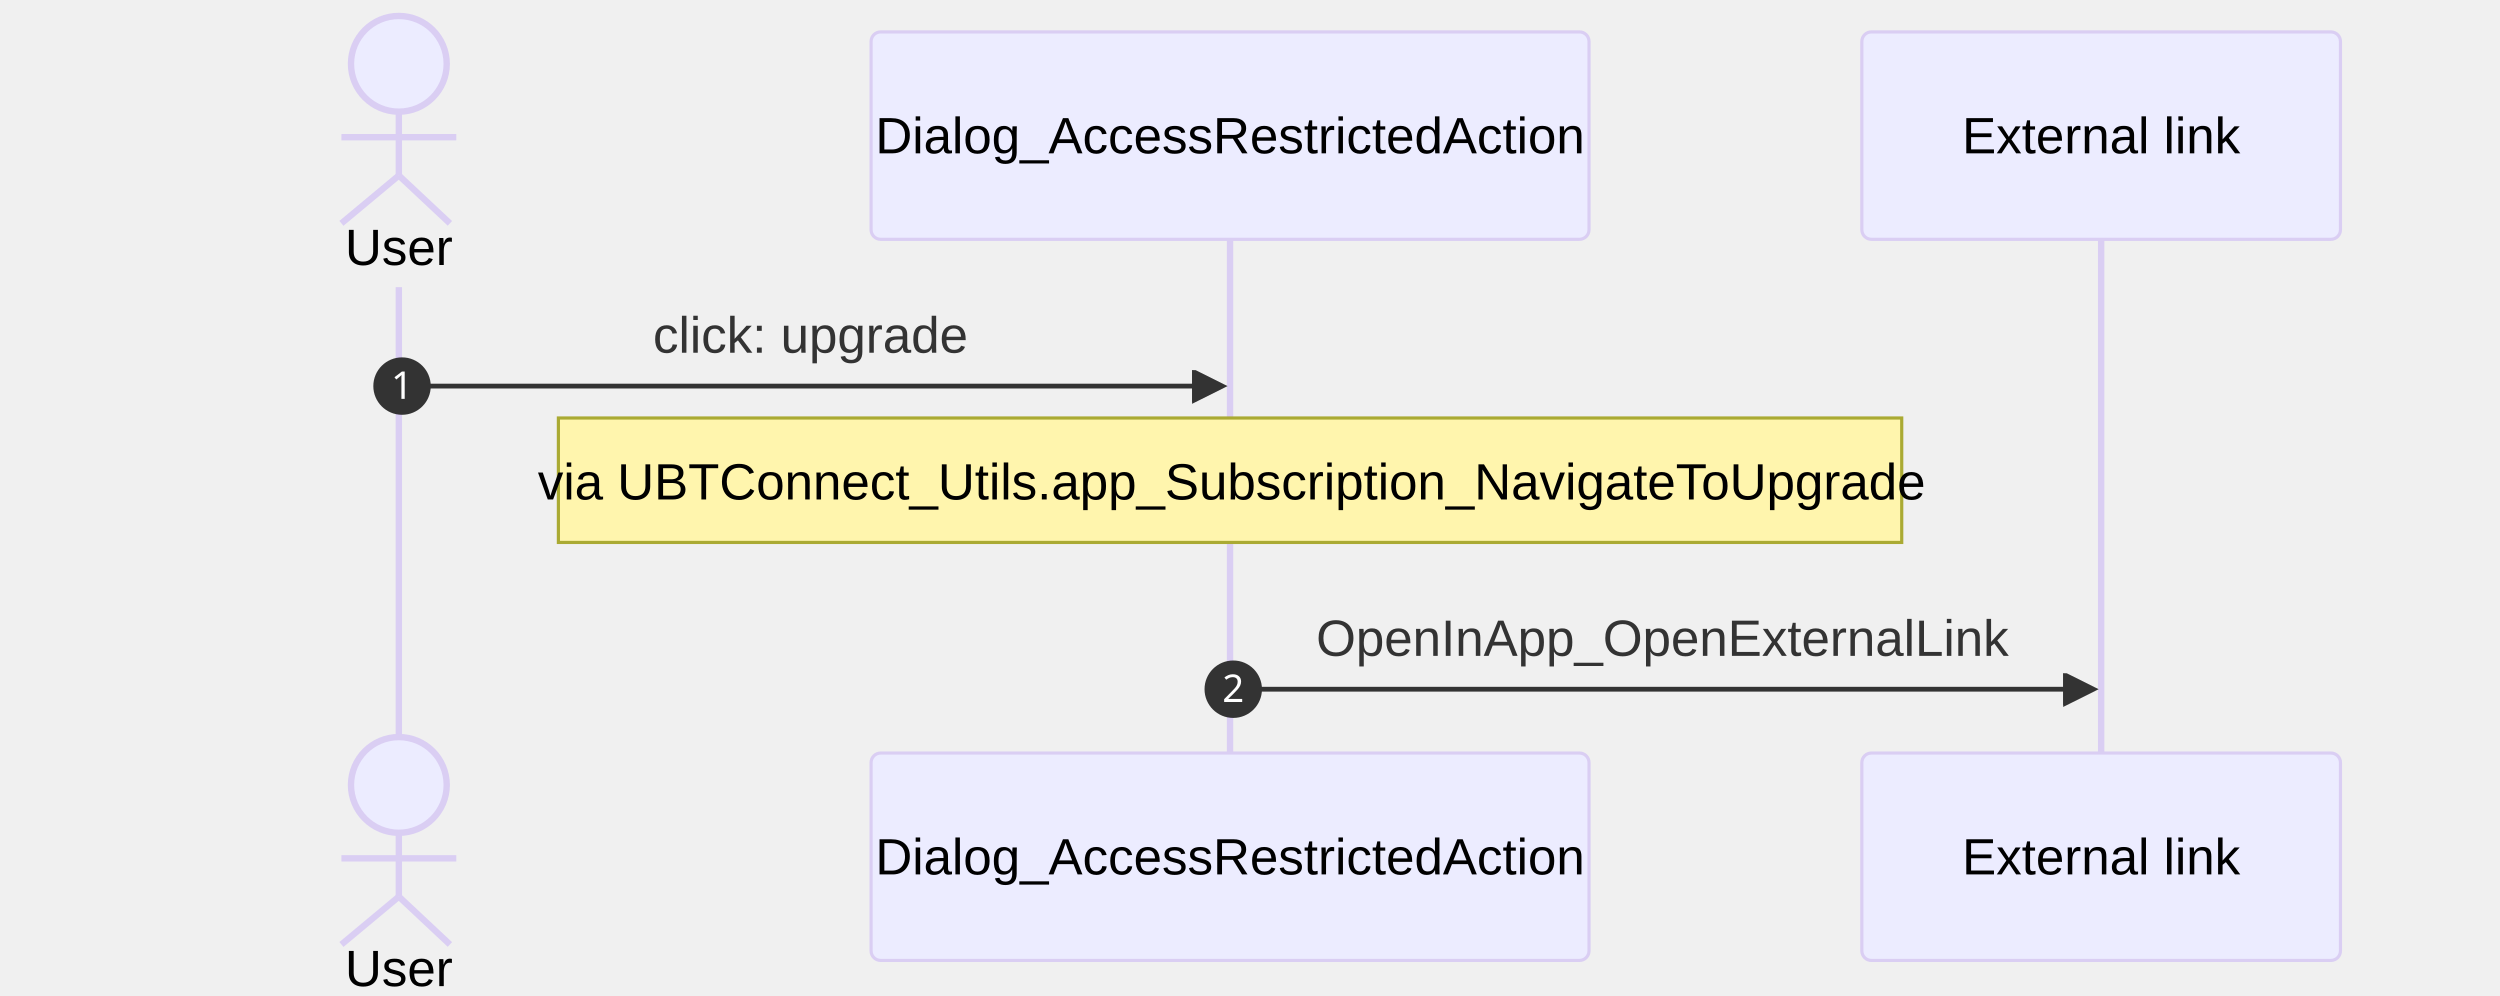
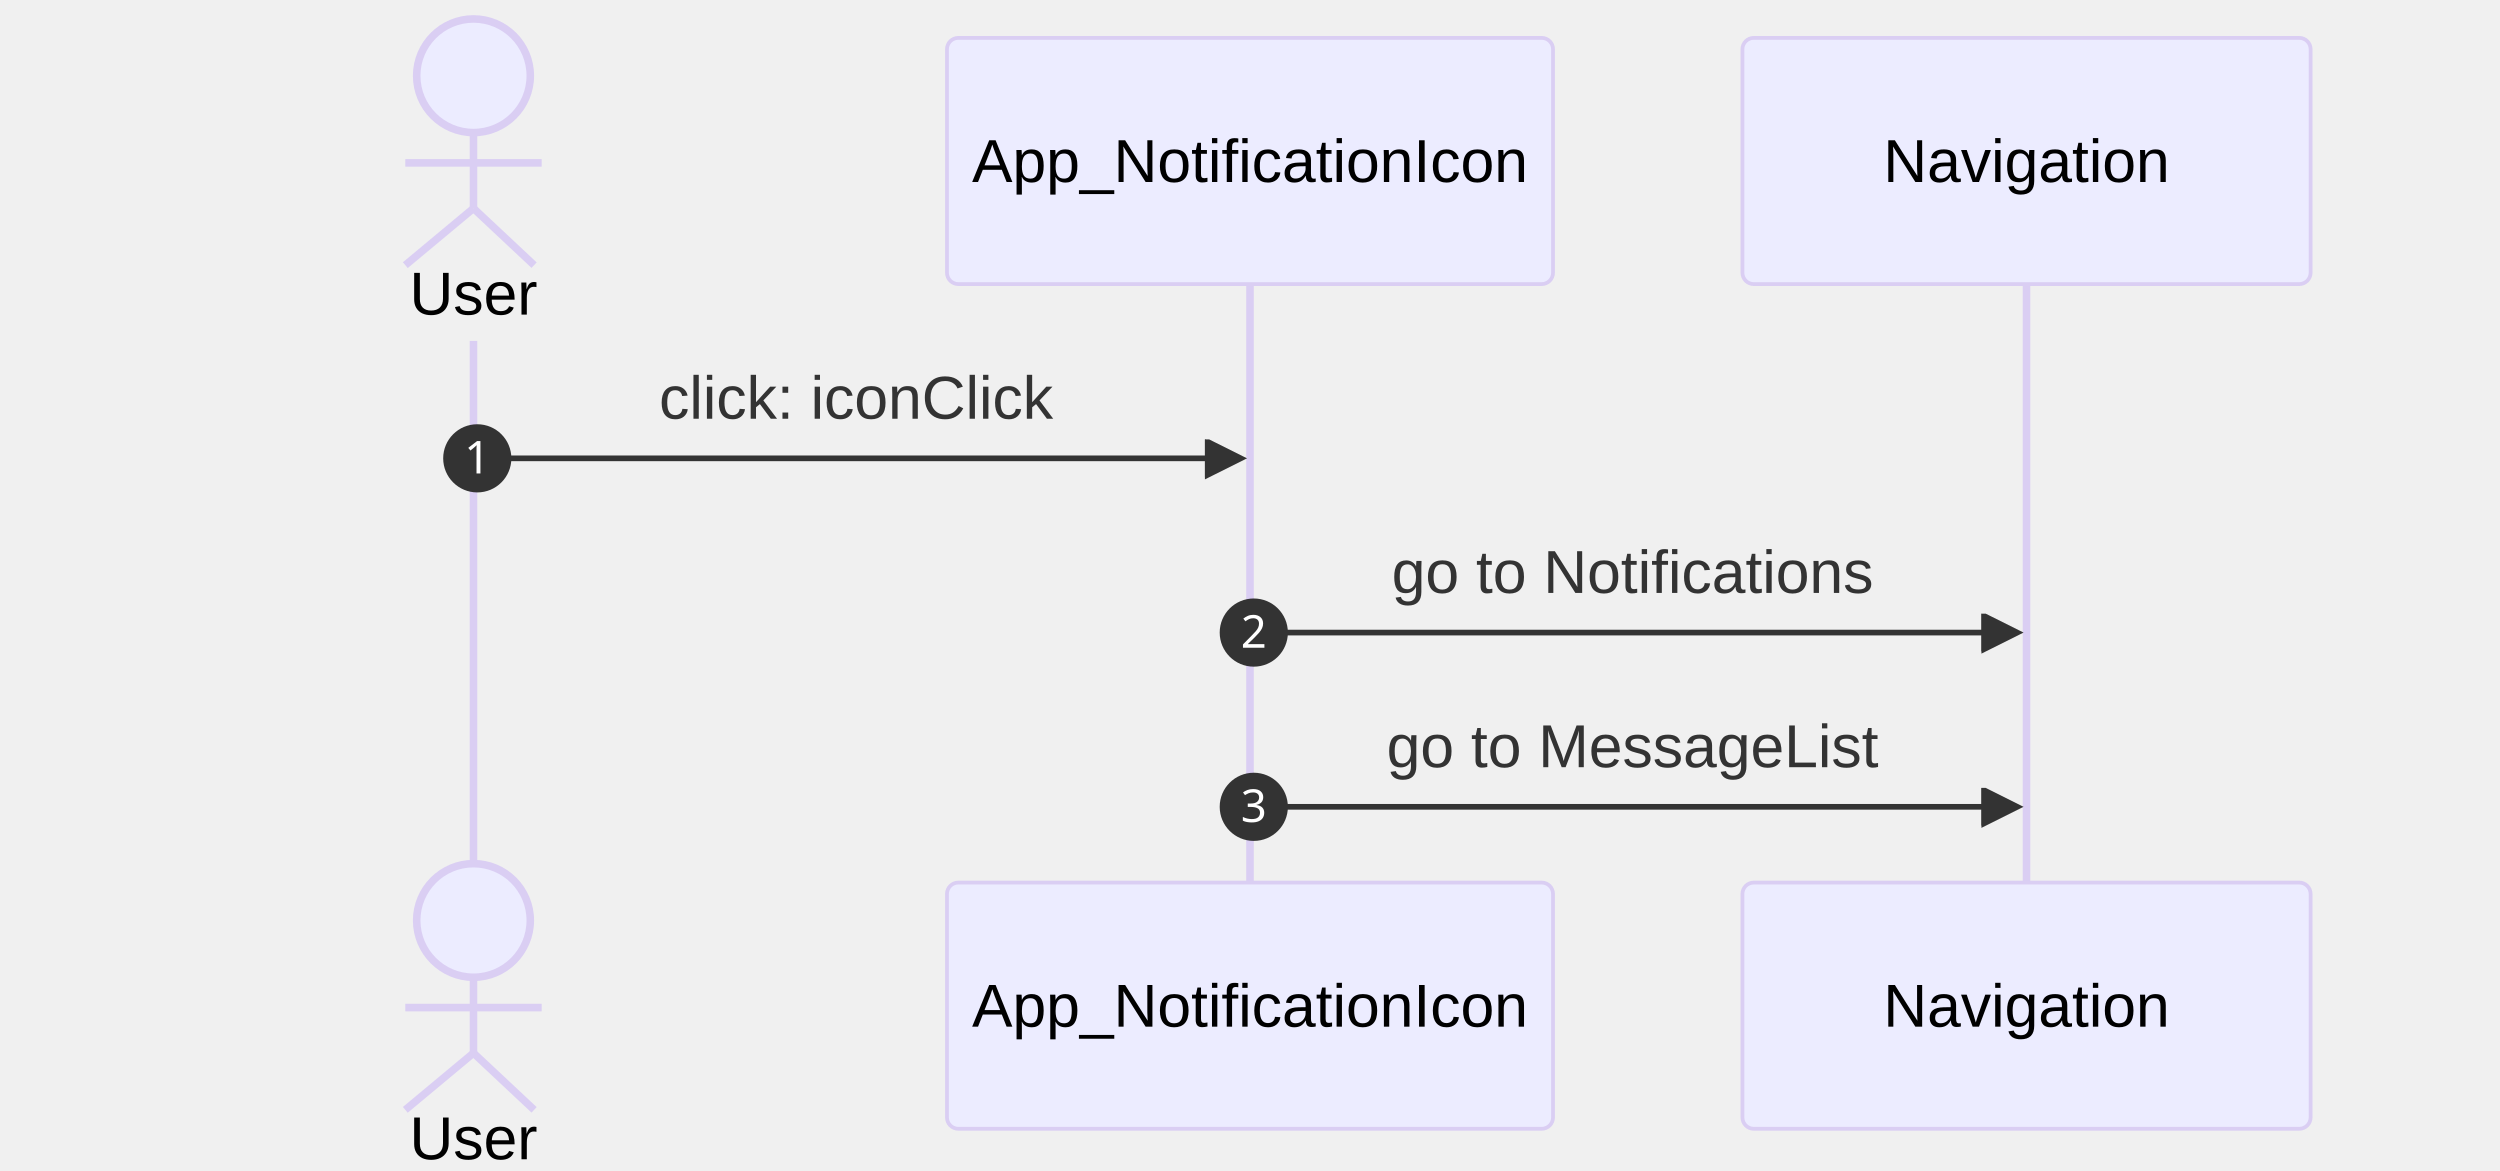
- <svg xmlns="http://www.w3.org/2000/svg" aria-roledescription="sequence" role="graphics-document document" viewBox="-50 -10 783.5 312" style="max-width: 783.5px;" width="100%" id="d">
+ <svg xmlns="http://www.w3.org/2000/svg" aria-roledescription="sequence" role="graphics-document document" viewBox="-50 -10 660 309" style="max-width: 660px;" width="100%" id="d">
  <g>
-     <rect class="actor actor-bottom" ry="3" rx="3" name="X" height="65" width="150" stroke="#666" fill="#eaeaea" y="226" x="533.5" />
-     <text style="text-anchor: middle; font-size: 16px; font-weight: 400;" class="actor" alignment-baseline="central" dominant-baseline="central" y="258.5" x="608.5">
-       <tspan dy="0" x="608.5">External link</tspan>
+     <rect class="actor actor-bottom" ry="3" rx="3" name="N" height="65" width="150" stroke="#666" fill="#eaeaea" y="223" x="410" />
+     <text style="text-anchor: middle; font-size: 16px; font-weight: 400;" class="actor" alignment-baseline="central" dominant-baseline="central" y="255.5" x="485">
+       <tspan dy="0" x="485">Navigation</tspan>
    </text>
  </g>
  <g>
-     <rect class="actor actor-bottom" ry="3" rx="3" name="B" height="65" width="225" stroke="#666" fill="#eaeaea" y="226" x="223" />
-     <text style="text-anchor: middle; font-size: 16px; font-weight: 400;" class="actor" alignment-baseline="central" dominant-baseline="central" y="258.5" x="335.5">
-       <tspan dy="0" x="335.5">Dialog_AccessRestrictedAction</tspan>
+     <rect class="actor actor-bottom" ry="3" rx="3" name="B" height="65" width="160" stroke="#666" fill="#eaeaea" y="223" x="200" />
+     <text style="text-anchor: middle; font-size: 16px; font-weight: 400;" class="actor" alignment-baseline="central" dominant-baseline="central" y="255.5" x="280">
+       <tspan dy="0" x="280">App_NotificationIcon</tspan>
    </text>
  </g>
  <g>
-     <line stroke="#999" stroke-width="0.5px" class="200" y2="226" x2="608.5" y1="5" x1="608.5" id="actor2" />
+     <line stroke="#999" stroke-width="0.5px" class="200" y2="223" x2="485" y1="5" x1="485" id="actor2" />
    <g id="root-2">
-       <rect class="actor actor-top" ry="3" rx="3" name="X" height="65" width="150" stroke="#666" fill="#eaeaea" y="0" x="533.5" />
-       <text style="text-anchor: middle; font-size: 16px; font-weight: 400;" class="actor" alignment-baseline="central" dominant-baseline="central" y="32.5" x="608.5">
-         <tspan dy="0" x="608.5">External link</tspan>
+       <rect class="actor actor-top" ry="3" rx="3" name="N" height="65" width="150" stroke="#666" fill="#eaeaea" y="0" x="410" />
+       <text style="text-anchor: middle; font-size: 16px; font-weight: 400;" class="actor" alignment-baseline="central" dominant-baseline="central" y="32.5" x="485">
+         <tspan dy="0" x="485">Navigation</tspan>
      </text>
    </g>
  </g>
  <g>
-     <line stroke="#999" stroke-width="0.5px" class="200" y2="226" x2="335.5" y1="5" x1="335.5" id="actor1" />
+     <line stroke="#999" stroke-width="0.5px" class="200" y2="223" x2="280" y1="5" x1="280" id="actor1" />
    <g id="root-1">
-       <rect class="actor actor-top" ry="3" rx="3" name="B" height="65" width="225" stroke="#666" fill="#eaeaea" y="0" x="223" />
-       <text style="text-anchor: middle; font-size: 16px; font-weight: 400;" class="actor" alignment-baseline="central" dominant-baseline="central" y="32.5" x="335.5">
-         <tspan dy="0" x="335.5">Dialog_AccessRestrictedAction</tspan>
+       <rect class="actor actor-top" ry="3" rx="3" name="B" height="65" width="160" stroke="#666" fill="#eaeaea" y="0" x="200" />
+       <text style="text-anchor: middle; font-size: 16px; font-weight: 400;" class="actor" alignment-baseline="central" dominant-baseline="central" y="32.5" x="280">
+         <tspan dy="0" x="280">App_NotificationIcon</tspan>
      </text>
    </g>
  </g>
  <style>#d{font-family:"trebuchet ms",verdana,arial,sans-serif;font-size:16px;fill:#333;}#d .error-icon{fill:#552222;}#d .error-text{fill:#552222;stroke:#552222;}#d .edge-thickness-normal{stroke-width:2px;}#d .edge-thickness-thick{stroke-width:3.5px;}#d .edge-pattern-solid{stroke-dasharray:0;}#d .edge-pattern-dashed{stroke-dasharray:3;}#d .edge-pattern-dotted{stroke-dasharray:2;}#d .marker{fill:#333333;stroke:#333333;}#d .marker.cross{stroke:#333333;}#d svg{font-family:"trebuchet ms",verdana,arial,sans-serif;font-size:16px;}#d .actor{stroke:hsl(259.626, 59.777%, 87.902%);fill:#ECECFF;}#d text.actor&gt;tspan{fill:black;stroke:none;}#d .actor-line{stroke:grey;}#d .messageLine0{stroke-width:1.5;stroke-dasharray:none;stroke:#333;}#d .messageLine1{stroke-width:1.5;stroke-dasharray:2,2;stroke:#333;}#d #arrowhead path{fill:#333;stroke:#333;}#d .sequenceNumber{fill:white;}#d #sequencenumber{fill:#333;}#d #crosshead path{fill:#333;stroke:#333;}#d .messageText{fill:#333;stroke:none;}#d .labelBox{stroke:hsl(259.626, 59.777%, 87.902%);fill:#ECECFF;}#d .labelText,#d .labelText&gt;tspan{fill:black;stroke:none;}#d .loopText,#d .loopText&gt;tspan{fill:black;stroke:none;}#d .loopLine{stroke-width:2px;stroke-dasharray:2,2;stroke:hsl(259.626, 59.777%, 87.902%);fill:hsl(259.626, 59.777%, 87.902%);}#d .note{stroke:#aaaa33;fill:#fff5ad;}#d .noteText,#d .noteText&gt;tspan{fill:black;stroke:none;}#d .activation0{fill:#f4f4f4;stroke:#666;}#d .activation1{fill:#f4f4f4;stroke:#666;}#d .activation2{fill:#f4f4f4;stroke:#666;}#d .actorPopupMenu{position:absolute;}#d .actorPopupMenuPanel{position:absolute;fill:#ECECFF;box-shadow:0px 8px 16px 0px rgba(0,0,0,0.2);filter:drop-shadow(3px 5px 2px rgb(0 0 0 / 0.4));}#d .actor-man line{stroke:hsl(259.626, 59.777%, 87.902%);fill:#ECECFF;}#d .actor-man circle,#d line{stroke:hsl(259.626, 59.777%, 87.902%);fill:#ECECFF;stroke-width:2px;}#d :root{--mermaid-font-family:"trebuchet ms",verdana,arial,sans-serif;}</style>
  <g />
  <defs>
    <symbol height="24" width="24" id="computer">
      <path d="M2 2v13h20v-13h-20zm18 11h-16v-9h16v9zm-10.228 6l.466-1h3.524l.467 1h-4.457zm14.228 3h-24l2-6h2.104l-1.33 4h18.45l-1.297-4h2.073l2 6zm-5-10h-14v-7h14v7z" transform="scale(.5)" />
    </symbol>
  </defs>
  <defs>
    <symbol clip-rule="evenodd" fill-rule="evenodd" id="database">
      <path d="M12.258.001l.256.004.255.005.253.008.251.01.249.012.247.015.246.016.242.019.241.02.239.023.236.024.233.027.231.028.229.031.225.032.223.034.22.036.217.038.214.04.211.041.208.043.205.045.201.046.198.048.194.05.191.051.187.053.183.054.18.056.175.057.172.059.168.06.163.061.16.063.155.064.15.066.074.033.073.033.071.034.07.034.069.035.068.035.067.035.066.035.064.036.064.036.062.036.06.036.06.037.058.037.058.037.055.038.055.038.053.038.052.038.051.039.05.039.048.039.047.039.045.04.044.04.043.04.041.04.04.041.039.041.037.041.036.041.034.041.033.042.032.042.03.042.029.042.027.042.026.043.024.043.023.043.021.043.02.043.018.044.017.043.015.044.013.044.012.044.011.045.009.044.007.045.006.045.004.045.002.045.001.045v17l-.001.045-.002.045-.004.045-.006.045-.007.045-.009.044-.011.045-.012.044-.013.044-.015.044-.017.043-.018.044-.02.043-.021.043-.023.043-.024.043-.026.043-.027.042-.029.042-.03.042-.032.042-.033.042-.034.041-.036.041-.037.041-.039.041-.04.041-.041.04-.043.04-.044.04-.045.04-.047.039-.048.039-.05.039-.051.039-.052.038-.053.038-.055.038-.055.038-.058.037-.058.037-.06.037-.06.036-.062.036-.064.036-.064.036-.066.035-.067.035-.068.035-.069.035-.07.034-.071.034-.073.033-.074.033-.15.066-.155.064-.16.063-.163.061-.168.06-.172.059-.175.057-.18.056-.183.054-.187.053-.191.051-.194.05-.198.048-.201.046-.205.045-.208.043-.211.041-.214.04-.217.038-.22.036-.223.034-.225.032-.229.031-.231.028-.233.027-.236.024-.239.023-.241.02-.242.019-.246.016-.247.015-.249.012-.251.01-.253.008-.255.005-.256.004-.258.001-.258-.001-.256-.004-.255-.005-.253-.008-.251-.01-.249-.012-.247-.015-.245-.016-.243-.019-.241-.02-.238-.023-.236-.024-.234-.027-.231-.028-.228-.031-.226-.032-.223-.034-.22-.036-.217-.038-.214-.04-.211-.041-.208-.043-.204-.045-.201-.046-.198-.048-.195-.05-.19-.051-.187-.053-.184-.054-.179-.056-.176-.057-.172-.059-.167-.06-.164-.061-.159-.063-.155-.064-.151-.066-.074-.033-.072-.033-.072-.034-.07-.034-.069-.035-.068-.035-.067-.035-.066-.035-.064-.036-.063-.036-.062-.036-.061-.036-.06-.037-.058-.037-.057-.037-.056-.038-.055-.038-.053-.038-.052-.038-.051-.039-.049-.039-.049-.039-.046-.039-.046-.04-.044-.04-.043-.04-.041-.04-.04-.041-.039-.041-.037-.041-.036-.041-.034-.041-.033-.042-.032-.042-.03-.042-.029-.042-.027-.042-.026-.043-.024-.043-.023-.043-.021-.043-.02-.043-.018-.044-.017-.043-.015-.044-.013-.044-.012-.044-.011-.045-.009-.044-.007-.045-.006-.045-.004-.045-.002-.045-.001-.045v-17l.001-.045.002-.045.004-.045.006-.045.007-.045.009-.044.011-.045.012-.044.013-.044.015-.044.017-.043.018-.044.02-.043.021-.043.023-.043.024-.043.026-.043.027-.042.029-.042.03-.042.032-.042.033-.042.034-.041.036-.041.037-.041.039-.041.04-.041.041-.04.043-.04.044-.04.046-.04.046-.039.049-.039.049-.039.051-.039.052-.038.053-.038.055-.038.056-.038.057-.037.058-.037.06-.037.061-.036.062-.036.063-.036.064-.036.066-.035.067-.035.068-.035.069-.035.07-.034.072-.034.072-.033.074-.033.151-.066.155-.064.159-.063.164-.061.167-.06.172-.059.176-.057.179-.056.184-.054.187-.053.19-.051.195-.05.198-.048.201-.046.204-.045.208-.043.211-.041.214-.04.217-.038.22-.036.223-.034.226-.032.228-.031.231-.028.234-.027.236-.024.238-.023.241-.02.243-.019.245-.016.247-.015.249-.012.251-.01.253-.008.255-.005.256-.004.258-.001.258.001zm-9.258 20.499v.01l.001.021.003.021.004.022.005.021.006.022.007.022.009.023.01.022.011.023.012.023.013.023.015.023.016.024.017.023.018.024.019.024.021.024.022.025.023.024.024.025.052.049.056.05.061.051.066.051.07.051.075.051.079.052.084.052.088.052.092.052.097.052.102.051.105.052.11.052.114.051.119.051.123.051.127.05.131.05.135.05.139.048.144.049.147.047.152.047.155.047.16.045.163.045.167.043.171.043.176.041.178.041.183.039.187.039.19.037.194.035.197.035.202.033.204.031.209.03.212.029.216.027.219.025.222.024.226.021.23.02.233.018.236.016.24.015.243.012.246.01.249.008.253.005.256.004.259.001.26-.001.257-.004.254-.005.25-.008.247-.011.244-.012.241-.014.237-.016.233-.018.231-.021.226-.021.224-.024.22-.026.216-.027.212-.028.21-.031.205-.031.202-.034.198-.034.194-.036.191-.037.187-.039.183-.04.179-.04.175-.042.172-.043.168-.044.163-.045.16-.046.155-.046.152-.047.148-.048.143-.049.139-.049.136-.05.131-.05.126-.05.123-.051.118-.052.114-.051.11-.052.106-.052.101-.052.096-.052.092-.052.088-.053.083-.051.079-.052.074-.052.07-.051.065-.051.06-.051.056-.05.051-.05.023-.024.023-.025.021-.024.02-.024.019-.024.018-.024.017-.024.015-.023.014-.024.013-.023.012-.023.01-.023.01-.022.008-.022.006-.022.006-.022.004-.022.004-.021.001-.021.001-.021v-4.127l-.077.055-.08.053-.083.054-.085.053-.087.052-.09.052-.093.051-.095.05-.097.05-.1.049-.102.049-.105.048-.106.047-.109.047-.111.046-.114.045-.115.045-.118.044-.12.043-.122.042-.124.042-.126.041-.128.04-.13.04-.132.038-.134.038-.135.037-.138.037-.139.035-.142.035-.143.034-.144.033-.147.032-.148.031-.15.03-.151.03-.153.029-.154.027-.156.027-.158.026-.159.025-.161.024-.162.023-.163.022-.165.021-.166.02-.167.019-.169.018-.169.017-.171.016-.173.015-.173.014-.175.013-.175.012-.177.011-.178.01-.179.008-.179.008-.181.006-.182.005-.182.004-.184.003-.184.002h-.37l-.184-.002-.184-.003-.182-.004-.182-.005-.181-.006-.179-.008-.179-.008-.178-.01-.176-.011-.176-.012-.175-.013-.173-.014-.172-.015-.171-.016-.17-.017-.169-.018-.167-.019-.166-.02-.165-.021-.163-.022-.162-.023-.161-.024-.159-.025-.157-.026-.156-.027-.155-.027-.153-.029-.151-.03-.15-.03-.148-.031-.146-.032-.145-.033-.143-.034-.141-.035-.14-.035-.137-.037-.136-.037-.134-.038-.132-.038-.13-.04-.128-.04-.126-.041-.124-.042-.122-.042-.12-.044-.117-.043-.116-.045-.113-.045-.112-.046-.109-.047-.106-.047-.105-.048-.102-.049-.1-.049-.097-.05-.095-.05-.093-.052-.09-.051-.087-.052-.085-.053-.083-.054-.08-.054-.077-.054v4.127zm0-5.654v.011l.001.021.003.021.004.021.005.022.006.022.007.022.009.022.01.022.011.023.012.023.013.023.015.024.016.023.017.024.018.024.019.024.021.024.022.024.023.025.024.024.052.05.056.05.061.05.066.051.07.051.075.052.079.051.084.052.088.052.092.052.097.052.102.052.105.052.11.051.114.051.119.052.123.05.127.051.131.05.135.049.139.049.144.048.147.048.152.047.155.046.16.045.163.045.167.044.171.042.176.042.178.04.183.04.187.038.19.037.194.036.197.034.202.033.204.032.209.03.212.028.216.027.219.025.222.024.226.022.23.02.233.018.236.016.24.014.243.012.246.01.249.008.253.006.256.003.259.001.26-.001.257-.003.254-.006.25-.008.247-.01.244-.012.241-.015.237-.016.233-.018.231-.02.226-.022.224-.024.22-.025.216-.027.212-.029.21-.03.205-.032.202-.033.198-.035.194-.036.191-.037.187-.039.183-.039.179-.041.175-.042.172-.043.168-.044.163-.045.16-.045.155-.047.152-.047.148-.048.143-.048.139-.05.136-.049.131-.05.126-.051.123-.051.118-.051.114-.052.11-.052.106-.052.101-.052.096-.052.092-.052.088-.052.083-.052.079-.052.074-.051.07-.052.065-.051.06-.05.056-.051.051-.049.023-.025.023-.024.021-.025.02-.024.019-.024.018-.024.017-.024.015-.023.014-.023.013-.024.012-.022.01-.023.01-.023.008-.022.006-.022.006-.022.004-.021.004-.022.001-.021.001-.021v-4.139l-.077.054-.08.054-.083.054-.085.052-.087.053-.09.051-.093.051-.095.051-.097.05-.1.049-.102.049-.105.048-.106.047-.109.047-.111.046-.114.045-.115.044-.118.044-.12.044-.122.042-.124.042-.126.041-.128.04-.13.039-.132.039-.134.038-.135.037-.138.036-.139.036-.142.035-.143.033-.144.033-.147.033-.148.031-.15.03-.151.03-.153.028-.154.028-.156.027-.158.026-.159.025-.161.024-.162.023-.163.022-.165.021-.166.02-.167.019-.169.018-.169.017-.171.016-.173.015-.173.014-.175.013-.175.012-.177.011-.178.009-.179.009-.179.007-.181.007-.182.005-.182.004-.184.003-.184.002h-.37l-.184-.002-.184-.003-.182-.004-.182-.005-.181-.007-.179-.007-.179-.009-.178-.009-.176-.011-.176-.012-.175-.013-.173-.014-.172-.015-.171-.016-.17-.017-.169-.018-.167-.019-.166-.02-.165-.021-.163-.022-.162-.023-.161-.024-.159-.025-.157-.026-.156-.027-.155-.028-.153-.028-.151-.03-.15-.03-.148-.031-.146-.033-.145-.033-.143-.033-.141-.035-.14-.036-.137-.036-.136-.037-.134-.038-.132-.039-.13-.039-.128-.04-.126-.041-.124-.042-.122-.043-.12-.043-.117-.044-.116-.044-.113-.046-.112-.046-.109-.046-.106-.047-.105-.048-.102-.049-.1-.049-.097-.05-.095-.051-.093-.051-.09-.051-.087-.053-.085-.052-.083-.054-.08-.054-.077-.054v4.139zm0-5.666v.011l.001.02.003.022.004.021.005.022.006.021.007.022.009.023.01.022.011.023.012.023.013.023.015.023.016.024.017.024.018.023.019.024.021.025.022.024.023.024.024.025.052.05.056.05.061.05.066.051.07.051.075.052.079.051.084.052.088.052.092.052.097.052.102.052.105.051.11.052.114.051.119.051.123.051.127.05.131.05.135.05.139.049.144.048.147.048.152.047.155.046.16.045.163.045.167.043.171.043.176.042.178.04.183.04.187.038.19.037.194.036.197.034.202.033.204.032.209.03.212.028.216.027.219.025.222.024.226.021.23.02.233.018.236.017.24.014.243.012.246.01.249.008.253.006.256.003.259.001.26-.001.257-.003.254-.006.25-.008.247-.01.244-.013.241-.014.237-.016.233-.018.231-.02.226-.022.224-.024.22-.025.216-.027.212-.029.21-.03.205-.032.202-.033.198-.035.194-.036.191-.037.187-.039.183-.039.179-.041.175-.042.172-.043.168-.044.163-.045.16-.045.155-.047.152-.047.148-.048.143-.049.139-.049.136-.049.131-.051.126-.05.123-.051.118-.052.114-.051.11-.052.106-.052.101-.052.096-.052.092-.052.088-.052.083-.052.079-.052.074-.052.07-.051.065-.051.06-.051.056-.05.051-.049.023-.025.023-.025.021-.024.02-.024.019-.024.018-.024.017-.024.015-.023.014-.024.013-.023.012-.023.01-.022.01-.023.008-.022.006-.022.006-.022.004-.022.004-.021.001-.021.001-.021v-4.153l-.077.054-.08.054-.083.053-.085.053-.087.053-.09.051-.093.051-.095.051-.097.05-.1.049-.102.048-.105.048-.106.048-.109.046-.111.046-.114.046-.115.044-.118.044-.12.043-.122.043-.124.042-.126.041-.128.04-.13.039-.132.039-.134.038-.135.037-.138.036-.139.036-.142.034-.143.034-.144.033-.147.032-.148.032-.15.03-.151.03-.153.028-.154.028-.156.027-.158.026-.159.024-.161.024-.162.023-.163.023-.165.021-.166.02-.167.019-.169.018-.169.017-.171.016-.173.015-.173.014-.175.013-.175.012-.177.01-.178.01-.179.009-.179.007-.181.006-.182.006-.182.004-.184.003-.184.001-.185.001-.185-.001-.184-.001-.184-.003-.182-.004-.182-.006-.181-.006-.179-.007-.179-.009-.178-.01-.176-.01-.176-.012-.175-.013-.173-.014-.172-.015-.171-.016-.17-.017-.169-.018-.167-.019-.166-.02-.165-.021-.163-.023-.162-.023-.161-.024-.159-.024-.157-.026-.156-.027-.155-.028-.153-.028-.151-.03-.15-.03-.148-.032-.146-.032-.145-.033-.143-.034-.141-.034-.14-.036-.137-.036-.136-.037-.134-.038-.132-.039-.13-.039-.128-.041-.126-.041-.124-.041-.122-.043-.12-.043-.117-.044-.116-.044-.113-.046-.112-.046-.109-.046-.106-.048-.105-.048-.102-.048-.1-.05-.097-.049-.095-.051-.093-.051-.09-.052-.087-.052-.085-.053-.083-.053-.08-.054-.077-.054v4.153zm8.74-8.179l-.257.004-.254.005-.25.008-.247.011-.244.012-.241.014-.237.016-.233.018-.231.021-.226.022-.224.023-.22.026-.216.027-.212.028-.21.031-.205.032-.202.033-.198.034-.194.036-.191.038-.187.038-.183.04-.179.041-.175.042-.172.043-.168.043-.163.045-.16.046-.155.046-.152.048-.148.048-.143.048-.139.049-.136.05-.131.05-.126.051-.123.051-.118.051-.114.052-.11.052-.106.052-.101.052-.096.052-.092.052-.088.052-.083.052-.079.052-.074.051-.07.052-.065.051-.06.05-.056.05-.051.05-.023.025-.023.024-.021.024-.02.025-.019.024-.018.024-.017.023-.015.024-.014.023-.013.023-.012.023-.01.023-.01.022-.008.022-.006.023-.006.021-.004.022-.004.021-.001.021-.001.021.001.021.001.021.004.021.004.022.006.021.006.023.008.022.01.022.01.023.012.023.013.023.014.023.015.024.017.023.018.024.019.024.02.025.021.024.023.024.023.025.051.05.056.05.06.05.065.051.07.052.074.051.079.052.083.052.088.052.092.052.096.052.101.052.106.052.11.052.114.052.118.051.123.051.126.051.131.05.136.05.139.049.143.048.148.048.152.048.155.046.16.046.163.045.168.043.172.043.175.042.179.041.183.04.187.038.191.038.194.036.198.034.202.033.205.032.21.031.212.028.216.027.22.026.224.023.226.022.231.021.233.018.237.016.241.014.244.012.247.011.25.008.254.005.257.004.26.001.26-.001.257-.004.254-.005.25-.008.247-.011.244-.012.241-.014.237-.016.233-.018.231-.021.226-.022.224-.023.22-.026.216-.027.212-.028.21-.031.205-.032.202-.033.198-.034.194-.036.191-.038.187-.038.183-.04.179-.041.175-.042.172-.043.168-.043.163-.045.16-.046.155-.046.152-.048.148-.048.143-.048.139-.049.136-.05.131-.05.126-.051.123-.051.118-.051.114-.052.11-.052.106-.052.101-.052.096-.052.092-.052.088-.052.083-.052.079-.052.074-.051.07-.052.065-.051.06-.05.056-.05.051-.05.023-.025.023-.024.021-.024.02-.025.019-.024.018-.024.017-.023.015-.024.014-.023.013-.023.012-.023.01-.023.01-.022.008-.022.006-.023.006-.021.004-.022.004-.021.001-.021.001-.021-.001-.021-.001-.021-.004-.021-.004-.022-.006-.021-.006-.023-.008-.022-.01-.022-.01-.023-.012-.023-.013-.023-.014-.023-.015-.024-.017-.023-.018-.024-.019-.024-.02-.025-.021-.024-.023-.024-.023-.025-.051-.05-.056-.05-.06-.05-.065-.051-.07-.052-.074-.051-.079-.052-.083-.052-.088-.052-.092-.052-.096-.052-.101-.052-.106-.052-.11-.052-.114-.052-.118-.051-.123-.051-.126-.051-.131-.05-.136-.05-.139-.049-.143-.048-.148-.048-.152-.048-.155-.046-.16-.046-.163-.045-.168-.043-.172-.043-.175-.042-.179-.041-.183-.04-.187-.038-.191-.038-.194-.036-.198-.034-.202-.033-.205-.032-.21-.031-.212-.028-.216-.027-.22-.026-.224-.023-.226-.022-.231-.021-.233-.018-.237-.016-.241-.014-.244-.012-.247-.011-.25-.008-.254-.005-.257-.004-.26-.001-.26.001z" transform="scale(.5)" />
    </symbol>
  </defs>
  <defs>
    <symbol height="24" width="24" id="clock">
      <path d="M12 2c5.514 0 10 4.486 10 10s-4.486 10-10 10-10-4.486-10-10 4.486-10 10-10zm0-2c-6.627 0-12 5.373-12 12s5.373 12 12 12 12-5.373 12-12-5.373-12-12-12zm5.848 12.459c.202.038.202.333.001.372-1.907.361-6.045 1.111-6.547 1.111-.719 0-1.301-.582-1.301-1.301 0-.512.77-5.447 1.125-7.445.034-.192.312-.181.343.014l.985 6.238 5.394 1.011z" transform="scale(.5)" />
    </symbol>
  </defs>
  <defs>
    <marker orient="auto" markerHeight="12" markerWidth="12" markerUnits="userSpaceOnUse" refY="5" refX="7.9" id="arrowhead">
      <path d="M 0 0 L 10 5 L 0 10 z" />
    </marker>
  </defs>
  <defs>
    <marker refY="4.5" refX="4" orient="auto" markerHeight="8" markerWidth="15" id="crosshead">
      <path style="stroke-dasharray: 0, 0;" d="M 1,2 L 6,7 M 6,2 L 1,7" stroke-width="1pt" stroke="#000000" fill="none" />
    </marker>
  </defs>
  <defs>
    <marker orient="auto" markerHeight="28" markerWidth="20" refY="7" refX="15.5" id="filled-head">
      <path d="M 18,7 L9,13 L14,7 L9,1 Z" />
    </marker>
  </defs>
  <defs>
    <marker orient="auto" markerHeight="40" markerWidth="60" refY="15" refX="15" id="sequencenumber">
      <circle r="6" cy="15" cx="15" />
    </marker>
  </defs>
-   <g>
-     <rect class="note" ry="0" rx="0" height="39" width="421" stroke="#666" fill="#EDF2AE" y="121" x="125" />
-     <text style="font-size: 16px; font-weight: 400;" dy="1em" class="noteText" alignment-baseline="middle" dominant-baseline="middle" text-anchor="middle" y="126" x="336">
-       <tspan x="336">via UBTConnect_Utils.app_Subscription_NavigateToUpgrade</tspan>
-     </text>
-   </g>
-   <line stroke="#999" stroke-width="0.5px" class="200" y2="226" x2="75" y1="80" x1="75" id="actor0" />
+   <line stroke="#999" stroke-width="0.5px" class="200" y2="223" x2="75" y1="80" x1="75" id="actor0" />
  <g name="U" class="actor-man actor-top">
    <line y2="45" x2="75" y1="25" x1="75" id="actor-man-torso0" />
    <line y2="33" x2="93" y1="33" x1="57" id="actor-man-arms0" />
    <line y2="45" x2="75" y1="60" x1="57" />
    <line y2="60" x2="91" y1="45" x1="75" />
    <circle height="65" width="150" r="15" cy="10" cx="75" />
    <text style="text-anchor: middle; font-size: 16px; font-weight: 400;" class="actor" alignment-baseline="central" dominant-baseline="central" y="67.5" x="75">
      <tspan dy="0" x="75">User</tspan>
    </text>
  </g>
-   <text style="font-size: 16px; font-weight: 400;" dy="1em" class="messageText" alignment-baseline="middle" dominant-baseline="middle" text-anchor="middle" y="80" x="204">click: upgrade</text>
-   <line style="fill: none;" marker-start="url(#sequencenumber)" marker-end="url(#arrowhead)" stroke="none" stroke-width="2" class="messageLine0" y2="111" x2="331.5" y1="111" x1="76" />
+   <text style="font-size: 16px; font-weight: 400;" dy="1em" class="messageText" alignment-baseline="middle" dominant-baseline="middle" text-anchor="middle" y="80" x="176">click: iconClick</text>
+   <line style="fill: none;" marker-start="url(#sequencenumber)" marker-end="url(#arrowhead)" stroke="none" stroke-width="2" class="messageLine0" y2="111" x2="276" y1="111" x1="76" />
  <text class="sequenceNumber" text-anchor="middle" font-size="12px" font-family="sans-serif" y="115" x="76">1</text>
-   <text style="font-size: 16px; font-weight: 400;" dy="1em" class="messageText" alignment-baseline="middle" dominant-baseline="middle" text-anchor="middle" y="175" x="471">OpenInApp_OpenExternalLink</text>
-   <line style="fill: none;" marker-start="url(#sequencenumber)" marker-end="url(#arrowhead)" stroke="none" stroke-width="2" class="messageLine0" y2="206" x2="604.5" y1="206" x1="336.5" />
-   <text class="sequenceNumber" text-anchor="middle" font-size="12px" font-family="sans-serif" y="210" x="336.5">2</text>
+   <text style="font-size: 16px; font-weight: 400;" dy="1em" class="messageText" alignment-baseline="middle" dominant-baseline="middle" text-anchor="middle" y="126" x="381">go to Notifications</text>
+   <line style="fill: none;" marker-start="url(#sequencenumber)" marker-end="url(#arrowhead)" stroke="none" stroke-width="2" class="messageLine0" y2="157" x2="481" y1="157" x1="281" />
+   <text class="sequenceNumber" text-anchor="middle" font-size="12px" font-family="sans-serif" y="161" x="281">2</text>
+   <text style="font-size: 16px; font-weight: 400;" dy="1em" class="messageText" alignment-baseline="middle" dominant-baseline="middle" text-anchor="middle" y="172" x="381">go to MessageList</text>
+   <line style="fill: none;" marker-start="url(#sequencenumber)" marker-end="url(#arrowhead)" stroke="none" stroke-width="2" class="messageLine0" y2="203" x2="481" y1="203" x1="281" />
+   <text class="sequenceNumber" text-anchor="middle" font-size="12px" font-family="sans-serif" y="207" x="281">3</text>
  <g name="U" class="actor-man actor-bottom">
-     <line y2="271" x2="75" y1="251" x1="75" id="actor-man-torso2" />
-     <line y2="259" x2="93" y1="259" x1="57" id="actor-man-arms2" />
-     <line y2="271" x2="75" y1="286" x1="57" />
-     <line y2="286" x2="91" y1="271" x1="75" />
-     <circle height="65" width="150" r="15" cy="236" cx="75" />
-     <text style="text-anchor: middle; font-size: 16px; font-weight: 400;" class="actor" alignment-baseline="central" dominant-baseline="central" y="293.5" x="75">
+     <line y2="268" x2="75" y1="248" x1="75" id="actor-man-torso2" />
+     <line y2="256" x2="93" y1="256" x1="57" id="actor-man-arms2" />
+     <line y2="268" x2="75" y1="283" x1="57" />
+     <line y2="283" x2="91" y1="268" x1="75" />
+     <circle height="65" width="150" r="15" cy="233" cx="75" />
+     <text style="text-anchor: middle; font-size: 16px; font-weight: 400;" class="actor" alignment-baseline="central" dominant-baseline="central" y="290.5" x="75">
      <tspan dy="0" x="75">User</tspan>
    </text>
  </g>
</svg>
